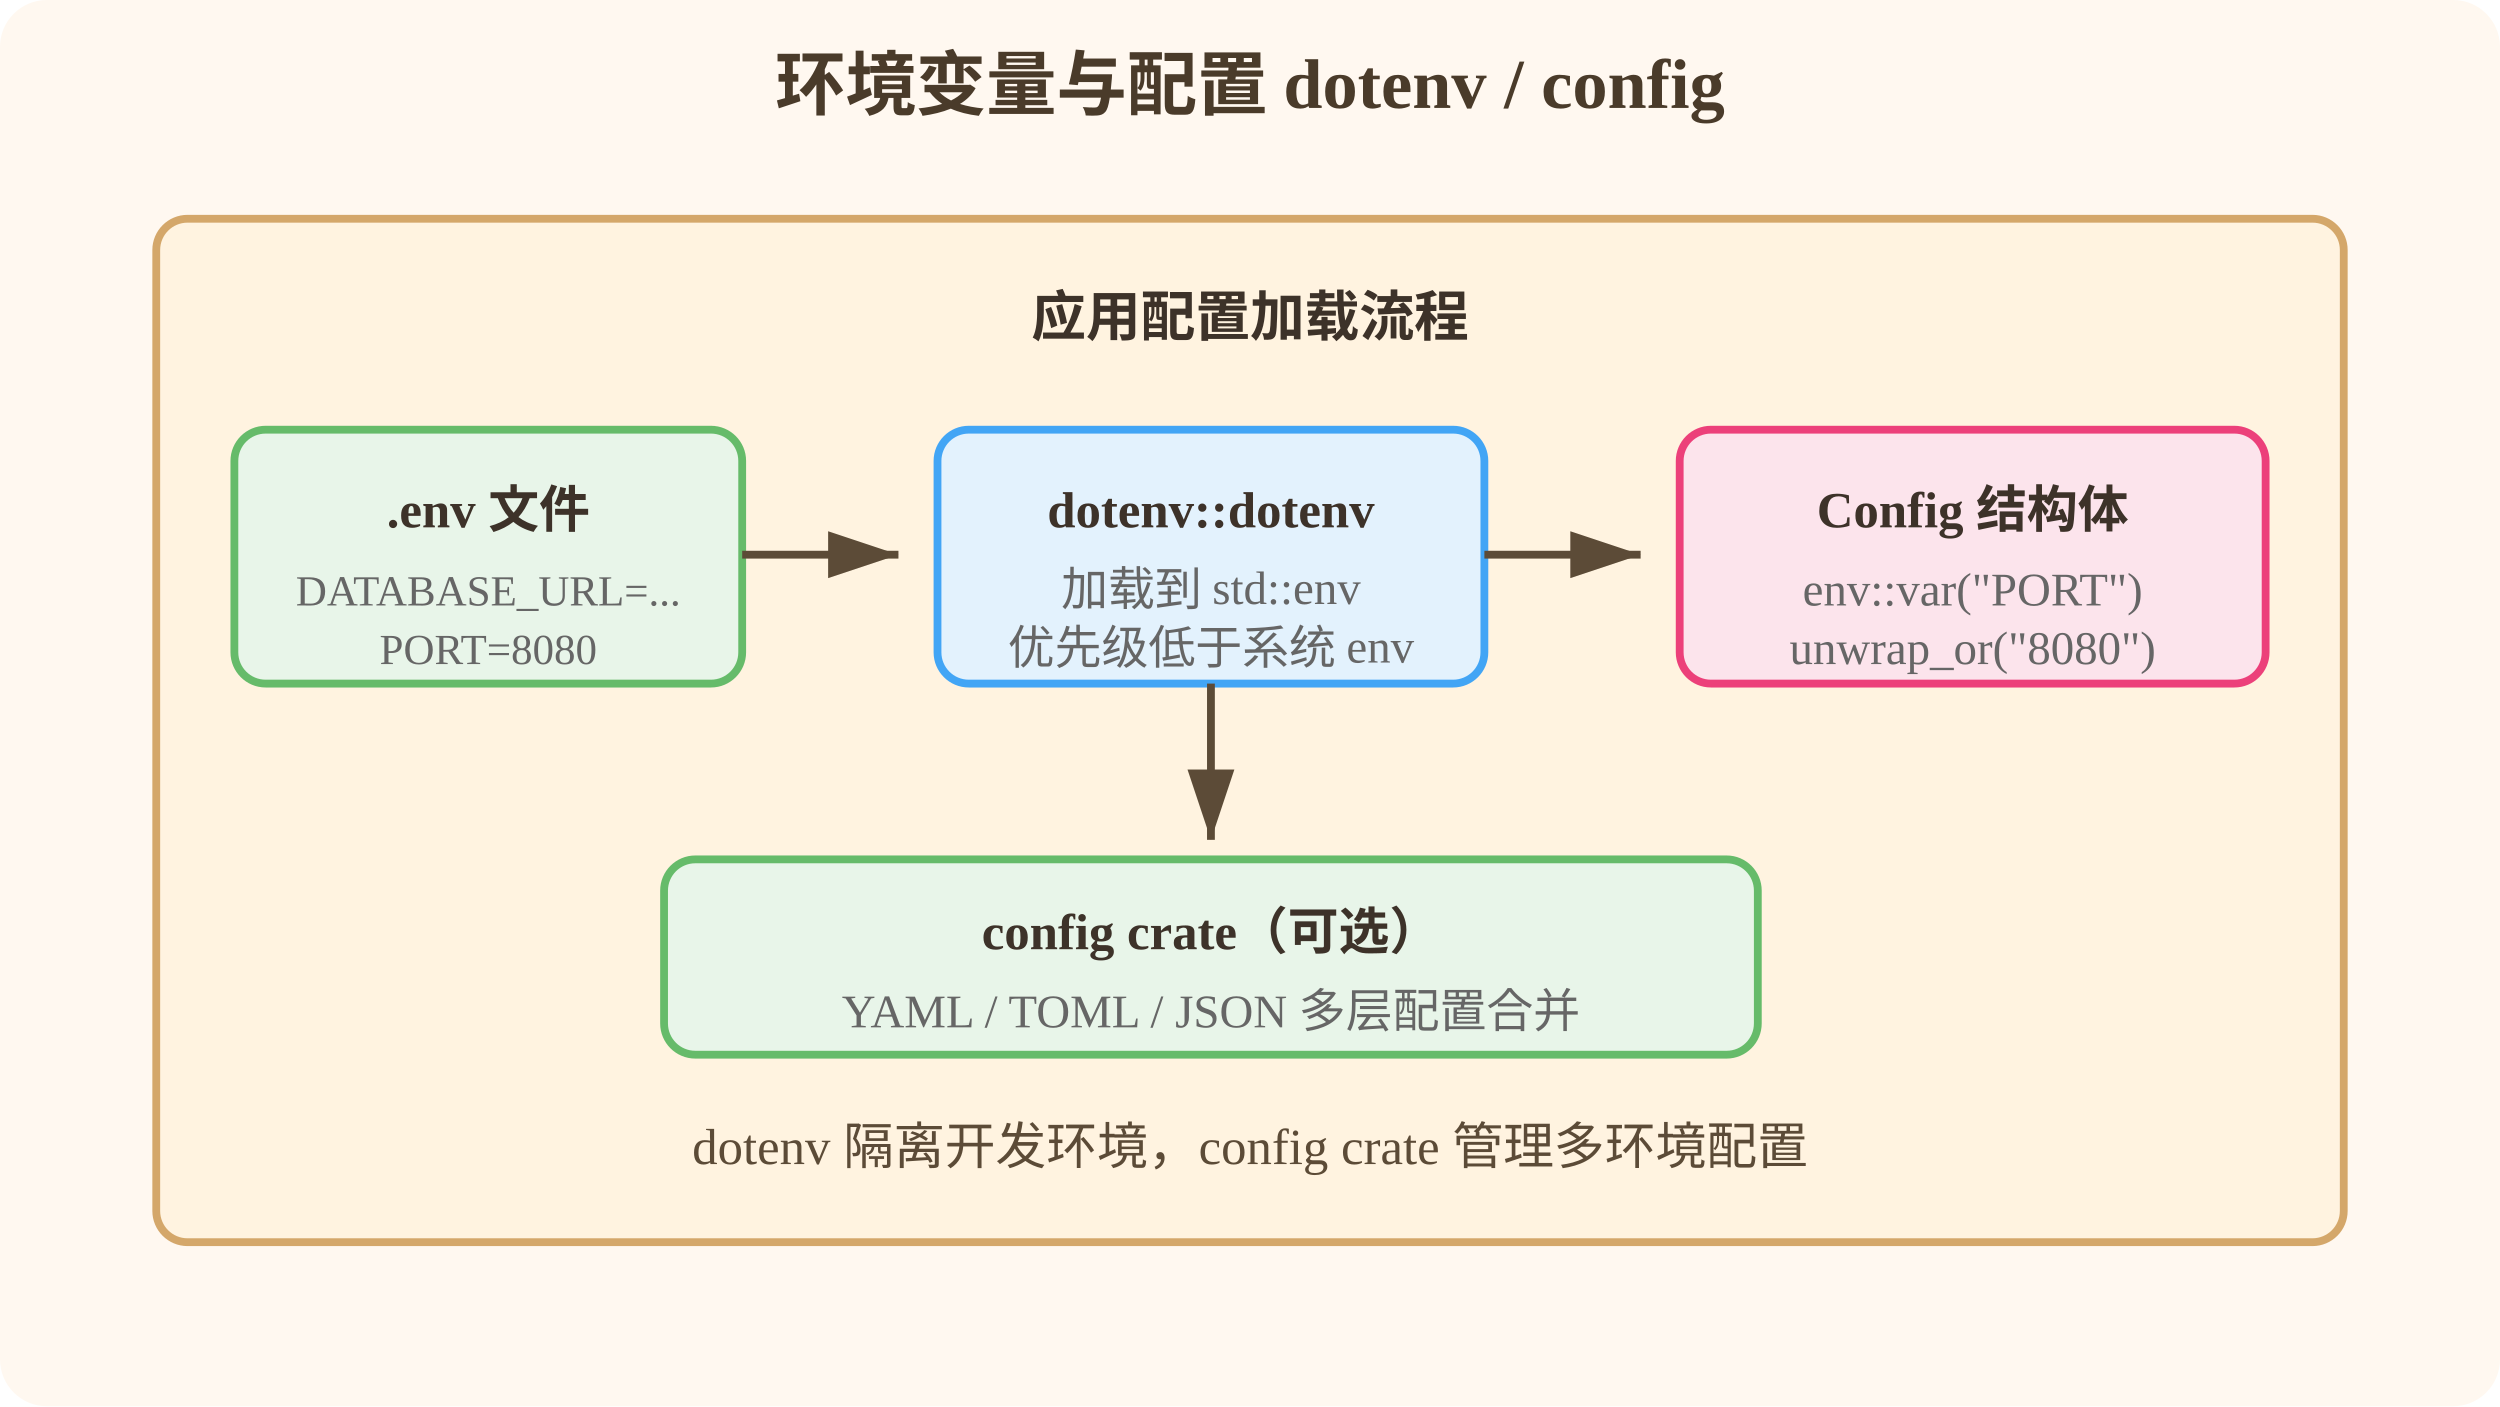
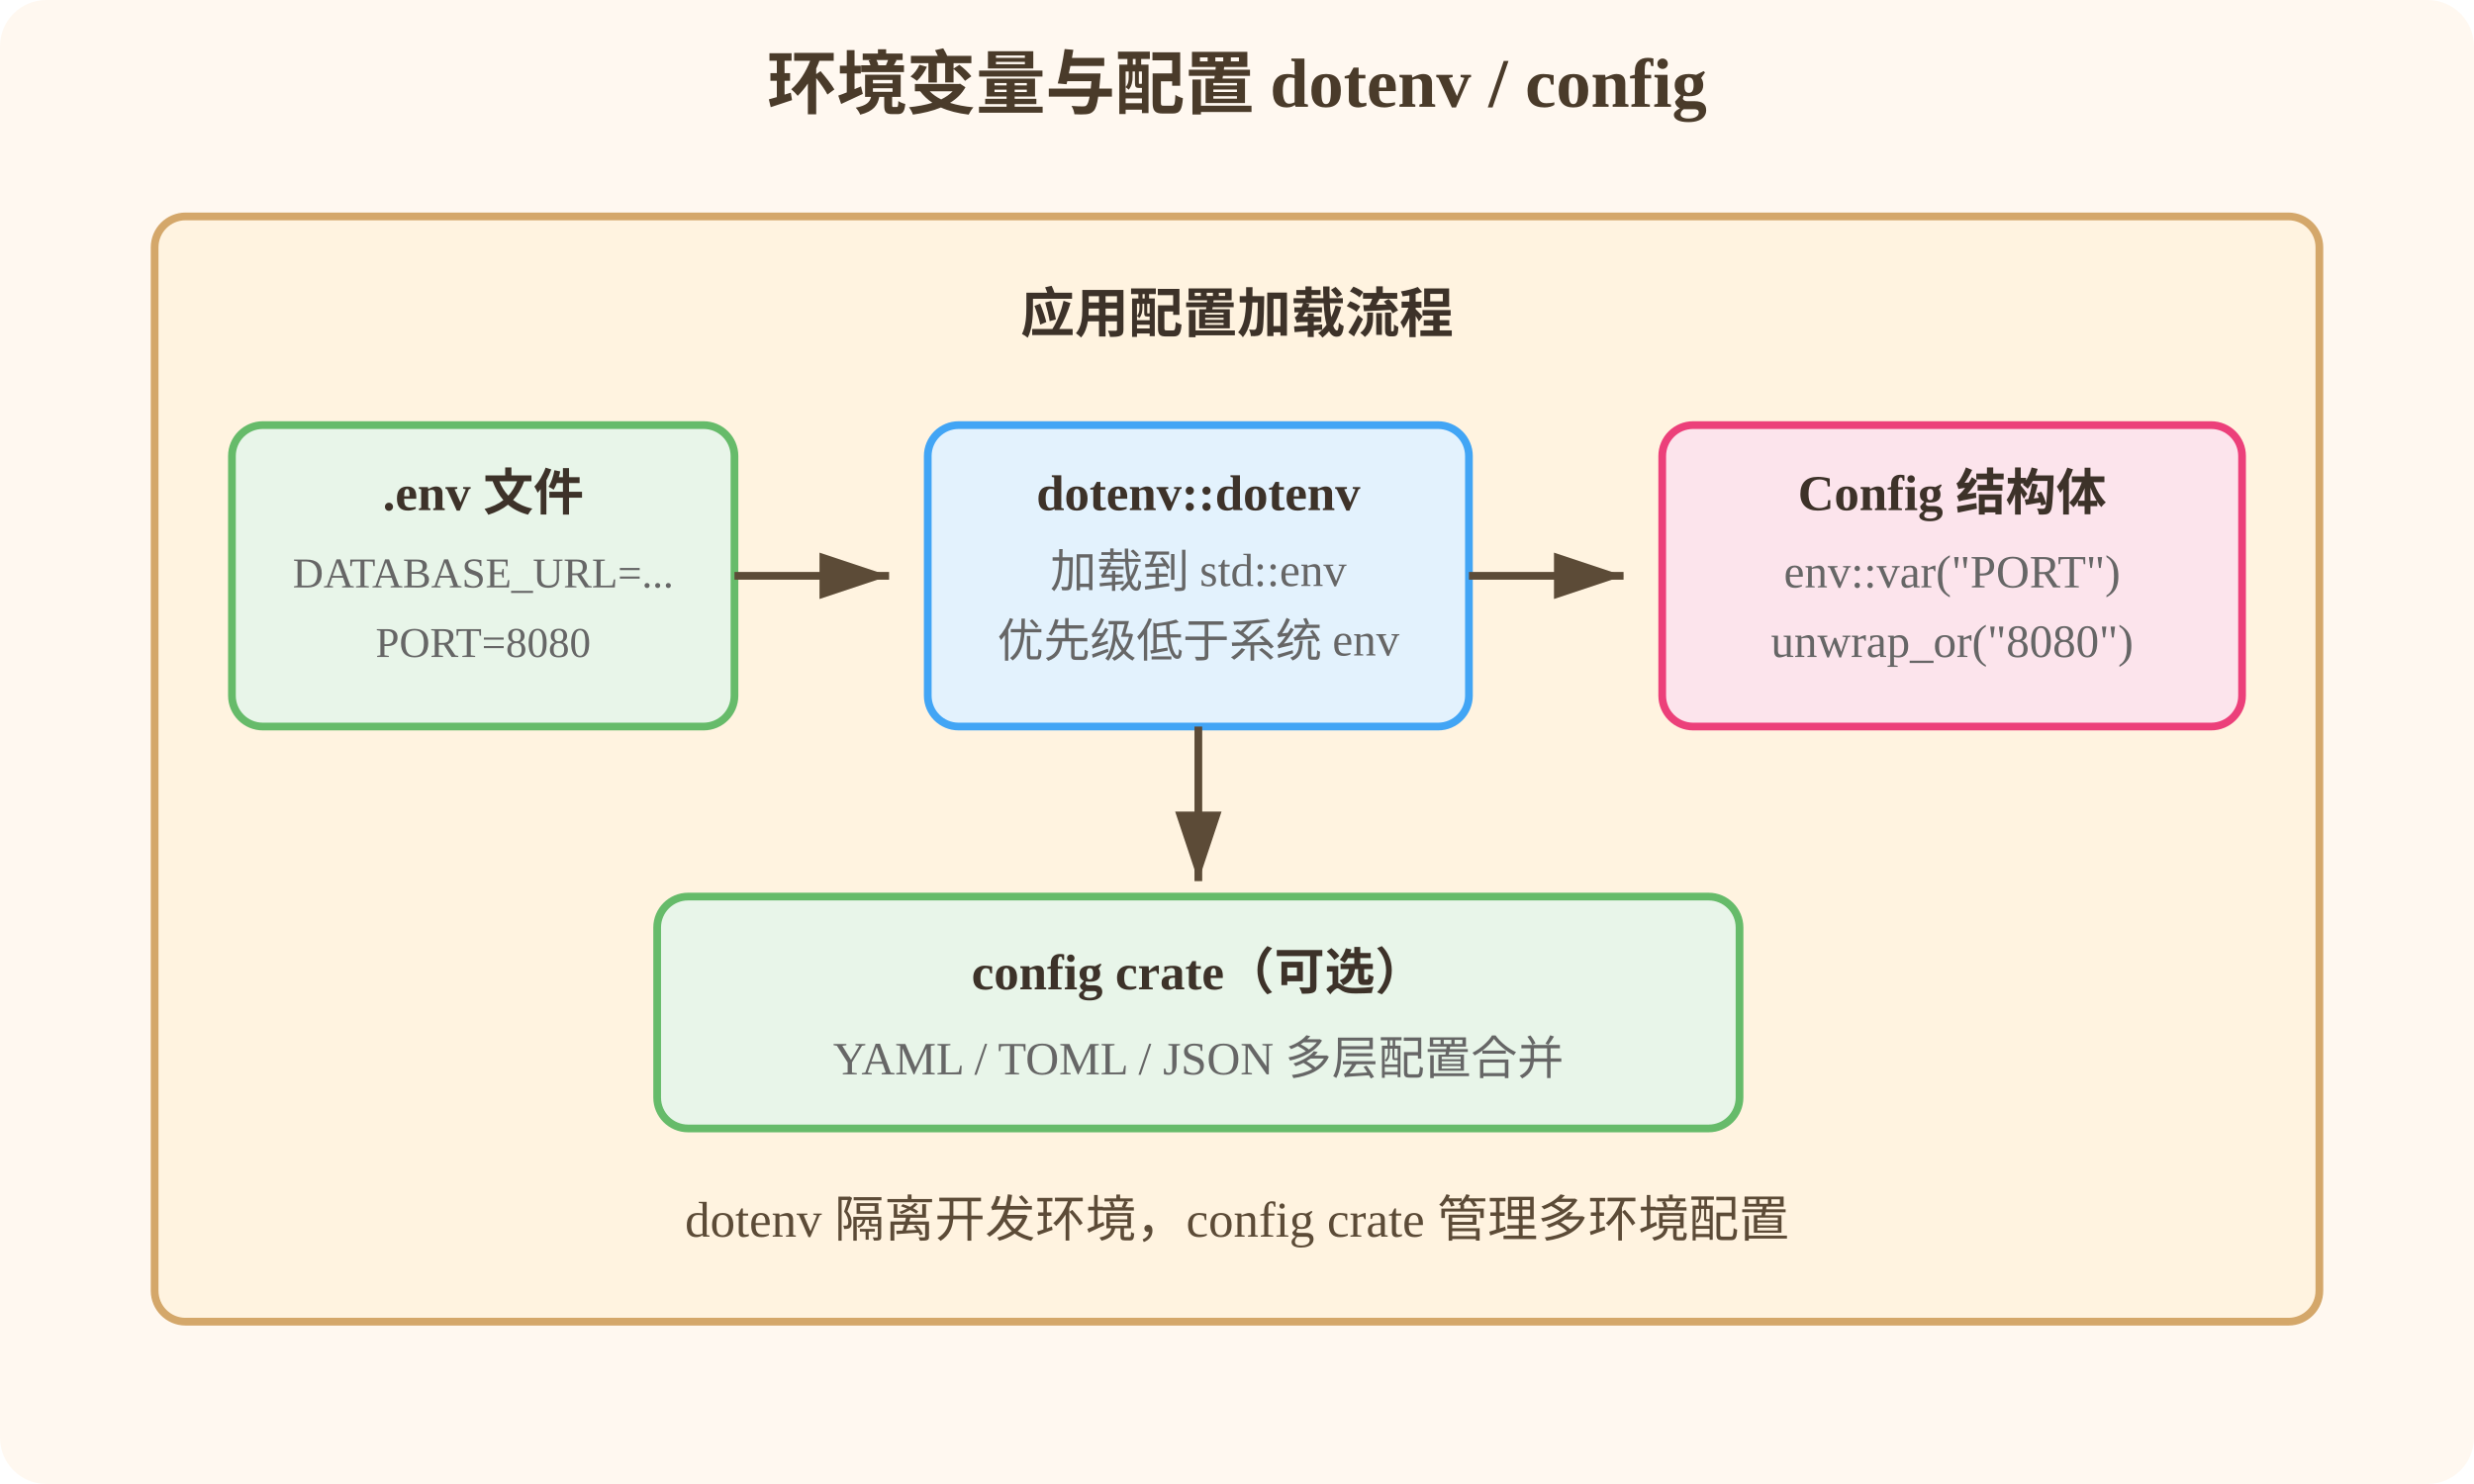
- <svg xmlns="http://www.w3.org/2000/svg" width="640" height="360" viewBox="0 0 640 360">
+ <svg xmlns="http://www.w3.org/2000/svg" width="640" height="384" viewBox="0 0 640 384">
  <rect width="100%" height="100%" fill="#fff8f0" rx="12" />
  <text x="320" y="28" text-anchor="middle" font-size="18" font-weight="bold" fill="#4a3b2a">环境变量与配置 dotenv / config</text>
  <defs>
    <marker id="arrow" markerWidth="10" markerHeight="10" refX="9" refY="3" orient="auto" markerUnits="strokeWidth">
      <path d="M0,0 L0,6 L9,3 z" fill="#5c4b37" />
    </marker>
  </defs>
-   <rect x="40" y="56" width="560" height="262" fill="#fff3e0" stroke="#d4a76a" stroke-width="2" rx="8" />
+   <rect x="40" y="56" width="560" height="286" fill="#fff3e0" stroke="#d4a76a" stroke-width="2" rx="8" />
  <text x="320" y="86" font-size="14" font-weight="bold" fill="#3d3229" text-anchor="middle">应用配置加载流程</text>
-   <rect x="60" y="110" width="130" height="65" fill="#e8f5e9" stroke="#66bb6a" stroke-width="2" rx="8" />
-   <text x="125" y="135" font-size="13" font-weight="bold" fill="#3d3229" text-anchor="middle">.env 文件</text>
-   <text x="125" y="155" font-size="11" fill="#666" text-anchor="middle">DATABASE_URL=...</text>
+   <rect x="60" y="110" width="130" height="78" fill="#e8f5e9" stroke="#66bb6a" stroke-width="2" rx="8" />
+   <text x="125" y="132" font-size="13" font-weight="bold" fill="#3d3229" text-anchor="middle">.env 文件</text>
+   <text x="125" y="152" font-size="11" fill="#666" text-anchor="middle">DATABASE_URL=...</text>
  <text x="125" y="170" font-size="11" fill="#666" text-anchor="middle">PORT=8080</text>
-   <line x1="190" y1="142" x2="230" y2="142" stroke="#5c4b37" stroke-width="2" marker-end="url(#arrow)" />
-   <rect x="240" y="110" width="140" height="65" fill="#e3f2fd" stroke="#42a5f5" stroke-width="2" rx="8" />
-   <text x="310" y="135" font-size="13" font-weight="bold" fill="#3d3229" text-anchor="middle">dotenv::dotenv</text>
-   <text x="310" y="155" font-size="12" fill="#666" text-anchor="middle">加载到 std::env</text>
+   <line x1="190" y1="149" x2="230" y2="149" stroke="#5c4b37" stroke-width="2" marker-end="url(#arrow)" />
+   <rect x="240" y="110" width="140" height="78" fill="#e3f2fd" stroke="#42a5f5" stroke-width="2" rx="8" />
+   <text x="310" y="132" font-size="13" font-weight="bold" fill="#3d3229" text-anchor="middle">dotenv::dotenv</text>
+   <text x="310" y="152" font-size="12" fill="#666" text-anchor="middle">加载到 std::env</text>
  <text x="310" y="170" font-size="12" fill="#666" text-anchor="middle">优先级低于系统 env</text>
-   <line x1="380" y1="142" x2="420" y2="142" stroke="#5c4b37" stroke-width="2" marker-end="url(#arrow)" />
-   <rect x="430" y="110" width="150" height="65" fill="#fce4ec" stroke="#ec407a" stroke-width="2" rx="8" />
-   <text x="505" y="135" font-size="13" font-weight="bold" fill="#3d3229" text-anchor="middle">Config 结构体</text>
-   <text x="505" y="155" font-size="12" fill="#666" text-anchor="middle">env::var("PORT")</text>
+   <line x1="380" y1="149" x2="420" y2="149" stroke="#5c4b37" stroke-width="2" marker-end="url(#arrow)" />
+   <rect x="430" y="110" width="150" height="78" fill="#fce4ec" stroke="#ec407a" stroke-width="2" rx="8" />
+   <text x="505" y="132" font-size="13" font-weight="bold" fill="#3d3229" text-anchor="middle">Config 结构体</text>
+   <text x="505" y="152" font-size="12" fill="#666" text-anchor="middle">env::var("PORT")</text>
  <text x="505" y="170" font-size="12" fill="#666" text-anchor="middle">unwrap_or("8080")</text>
-   <line x1="310" y1="175" x2="310" y2="215" stroke="#5c4b37" stroke-width="2" marker-end="url(#arrow)" />
-   <rect x="170" y="220" width="280" height="50" fill="#e8f5e9" stroke="#66bb6a" stroke-width="2" rx="8" />
-   <text x="310" y="243" font-size="13" font-weight="bold" fill="#3d3229" text-anchor="middle">config crate（可选）</text>
-   <text x="310" y="263" font-size="12" fill="#666" text-anchor="middle">YAML / TOML / JSON 多层配置合并</text>
-   <text x="320" y="298" font-size="13" fill="#5c4b37" text-anchor="middle">dotenv 隔离开发环境，config crate 管理多环境配置</text>
+   <line x1="310" y1="188" x2="310" y2="228" stroke="#5c4b37" stroke-width="2" marker-end="url(#arrow)" />
+   <rect x="170" y="232" width="280" height="60" fill="#e8f5e9" stroke="#66bb6a" stroke-width="2" rx="8" />
+   <text x="310" y="256" font-size="13" font-weight="bold" fill="#3d3229" text-anchor="middle">config crate（可选）</text>
+   <text x="310" y="278" font-size="12" fill="#666" text-anchor="middle">YAML / TOML / JSON 多层配置合并</text>
+   <text x="320" y="320" font-size="13" fill="#5c4b37" text-anchor="middle">dotenv 隔离开发环境，config crate 管理多环境配置</text>
</svg>
